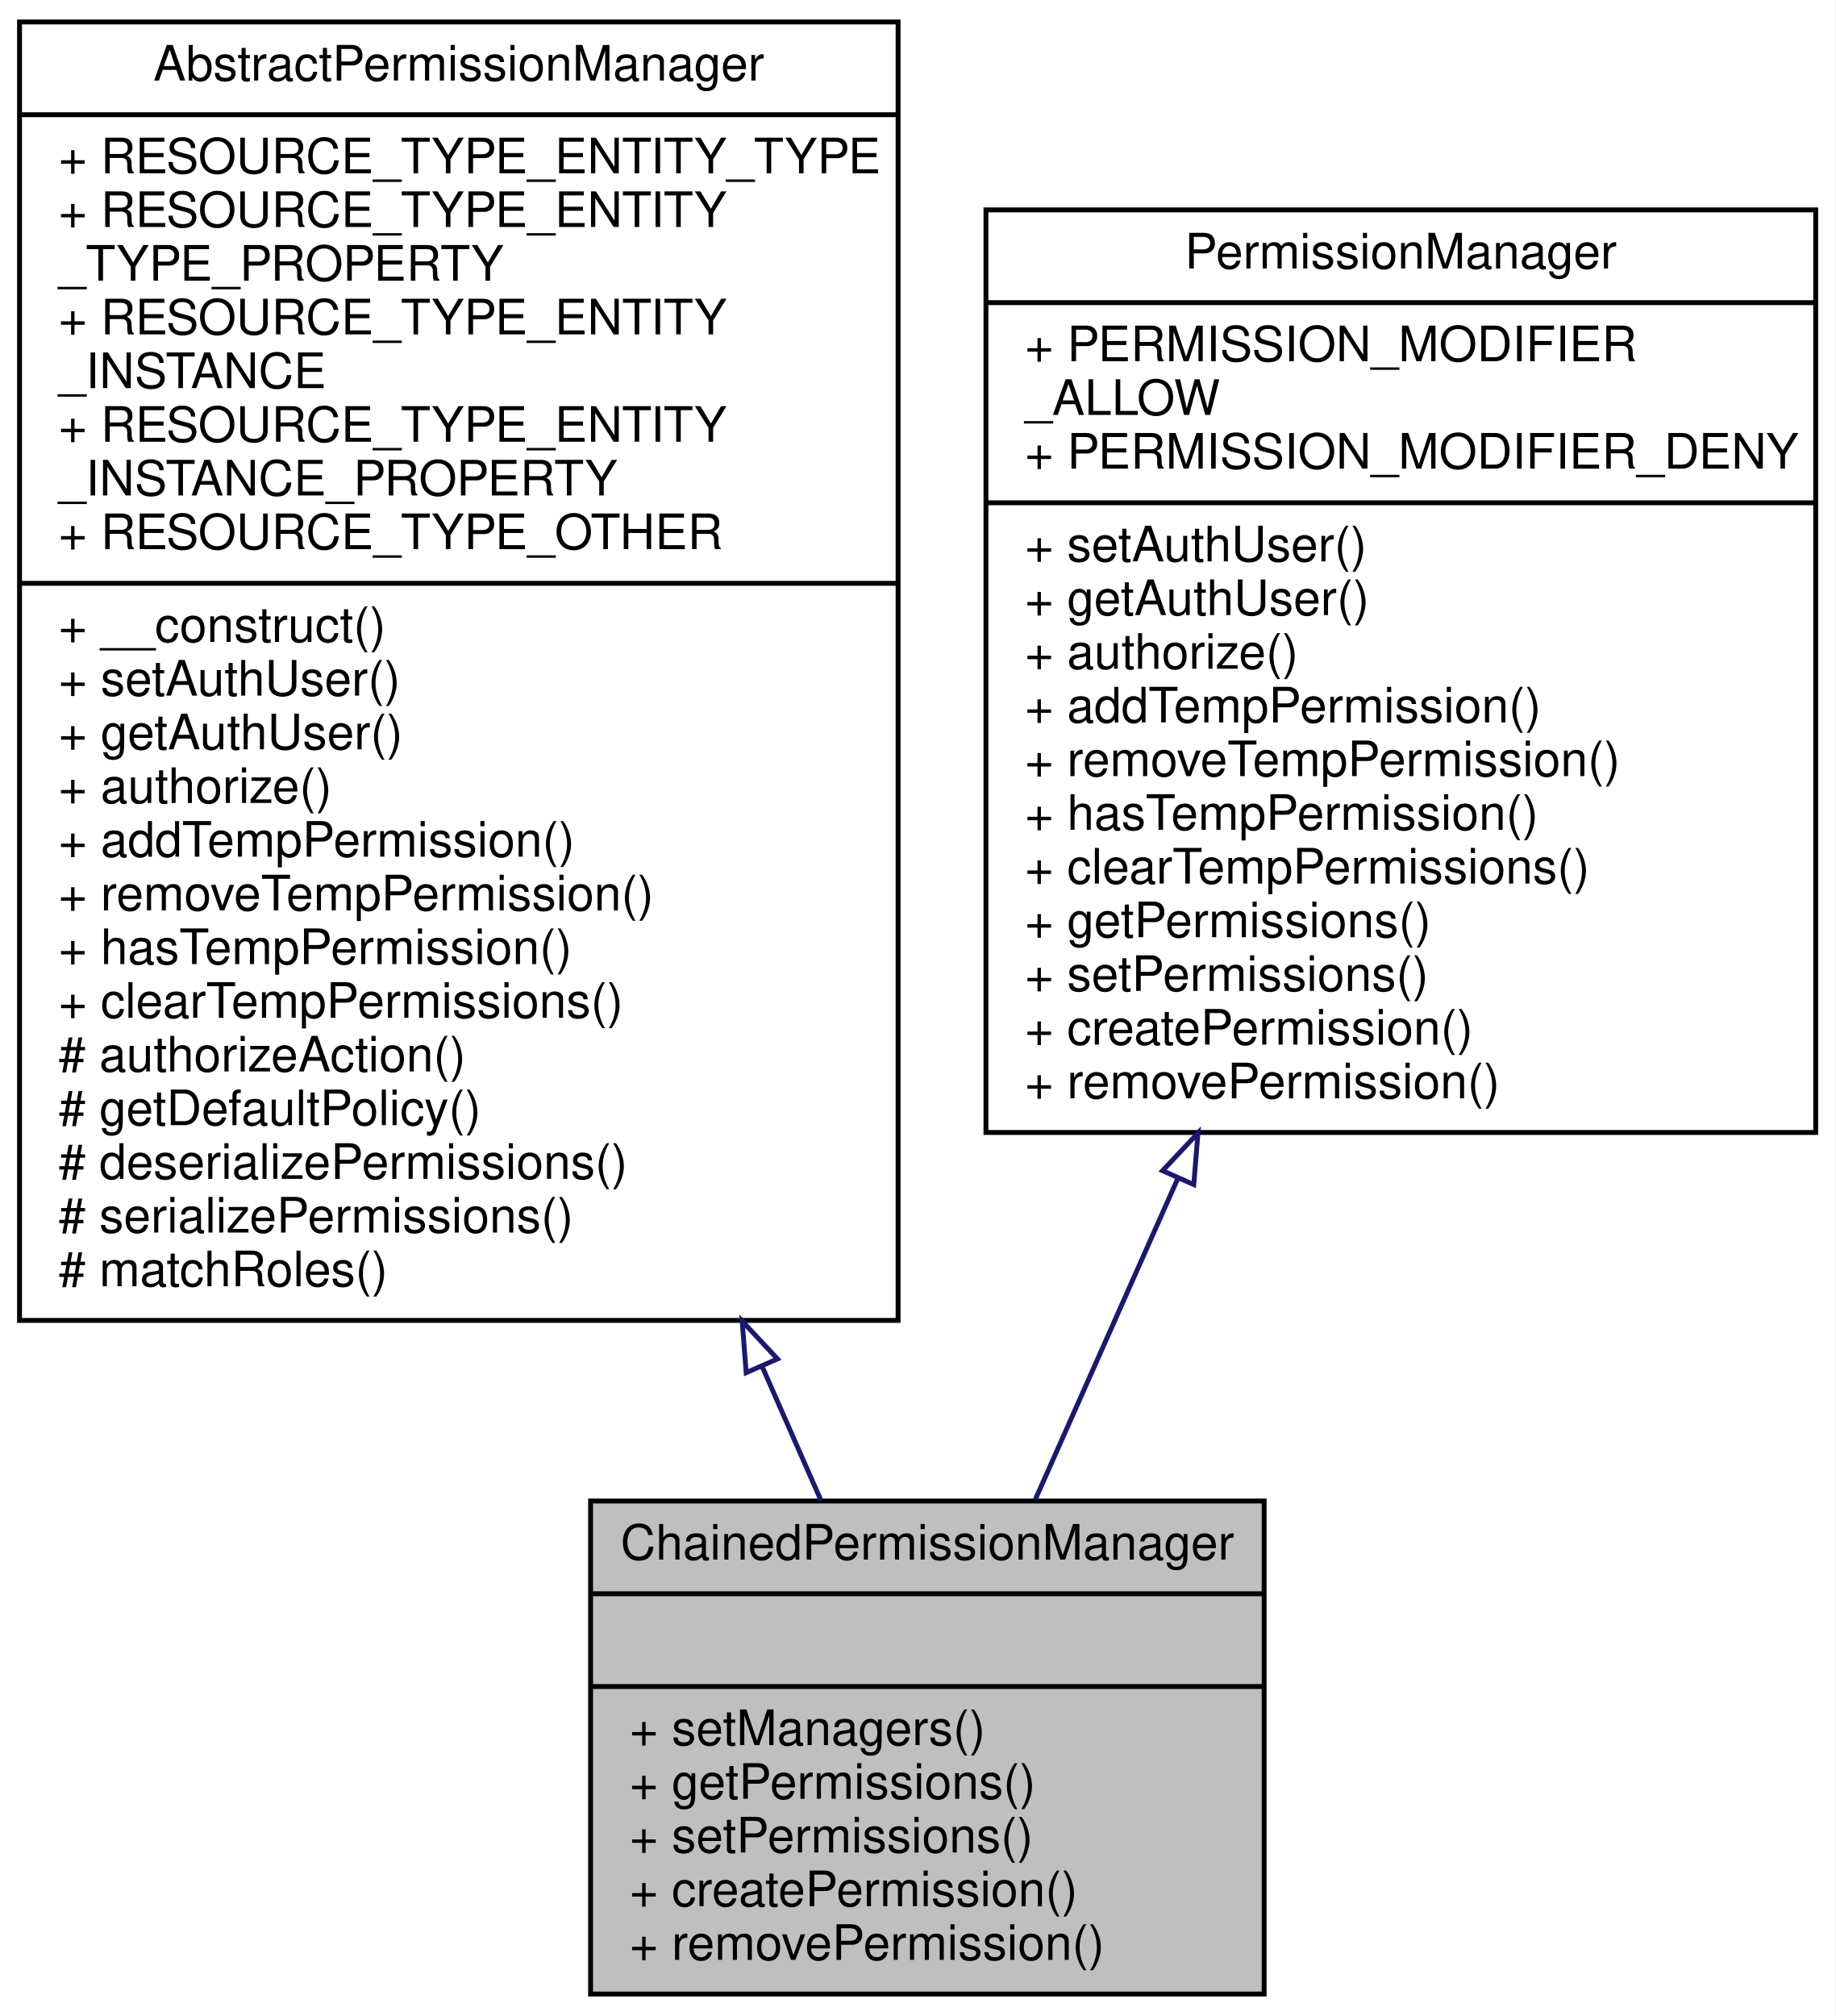
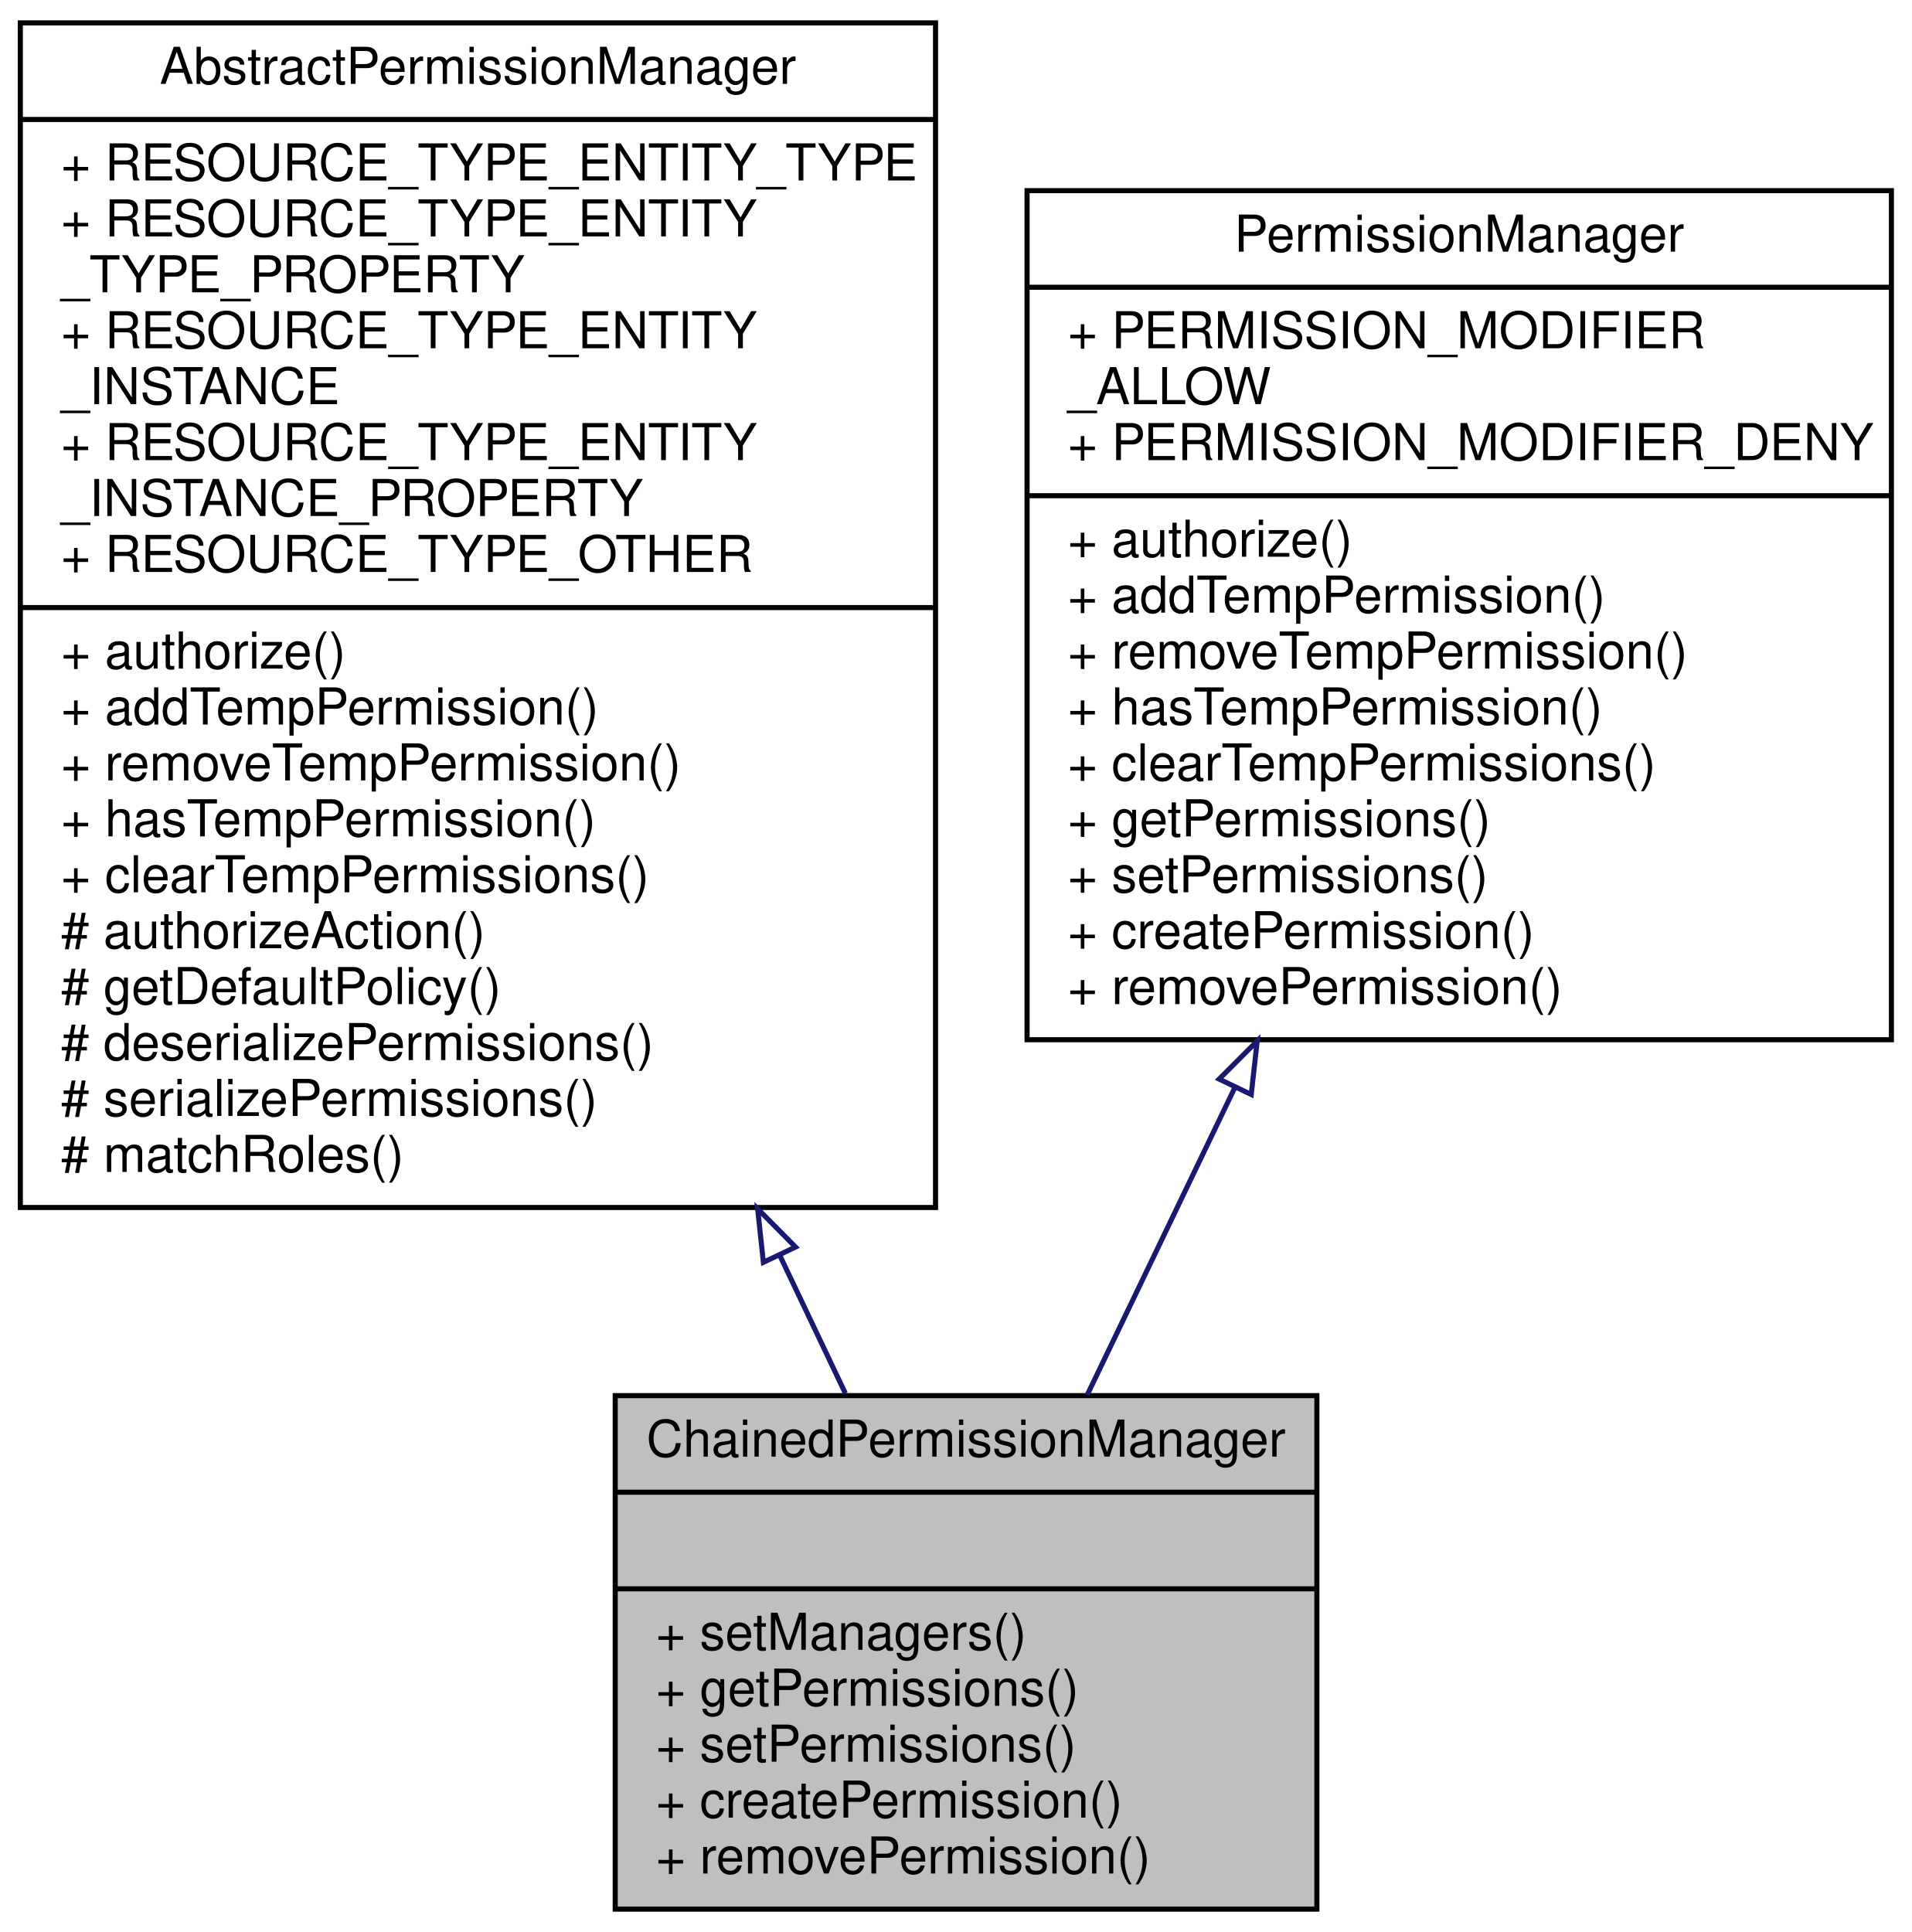
- <svg xmlns="http://www.w3.org/2000/svg" xmlns:xlink="http://www.w3.org/1999/xlink" width="376pt" height="413pt" viewBox="0.00 0.00 376.00 413.00">
-   <g id="graph0" class="graph" transform="scale(1 1) rotate(0) translate(4 409)">
-     <polygon fill="white" stroke="none" points="-4,4 -4,-409 372,-409 372,4 -4,4" />
+ <svg xmlns="http://www.w3.org/2000/svg" xmlns:xlink="http://www.w3.org/1999/xlink" width="376pt" height="380pt" viewBox="0.00 0.00 376.00 380.00">
+   <g id="graph0" class="graph" transform="scale(1 1) rotate(0) translate(4 376)">
+     <polygon fill="white" stroke="none" points="-4,4 -4,-376 372,-376 372,4 -4,4" />
    <g id="node1" class="node">
      <polygon fill="#bfbfbf" stroke="black" points="117,-0.5 117,-101.5 255,-101.5 255,-0.5 117,-0.5" />
      <text text-anchor="middle" x="186" y="-89.5" font-family="Helvetica,sans-Serif" font-size="10.00">ChainedPermissionManager</text>
      <polyline fill="none" stroke="black" points="117,-82.5 255,-82.5 " />
      <text text-anchor="middle" x="186" y="-70.5" font-family="Helvetica,sans-Serif" font-size="10.00"> </text>
      <polyline fill="none" stroke="black" points="117,-63.5 255,-63.5 " />
      <text text-anchor="start" x="125" y="-51.5" font-family="Helvetica,sans-Serif" font-size="10.00">+ setManagers()</text>
      <text text-anchor="start" x="125" y="-40.5" font-family="Helvetica,sans-Serif" font-size="10.00">+ getPermissions()</text>
      <text text-anchor="start" x="125" y="-29.5" font-family="Helvetica,sans-Serif" font-size="10.00">+ setPermissions()</text>
      <text text-anchor="start" x="125" y="-18.5" font-family="Helvetica,sans-Serif" font-size="10.00">+ createPermission()</text>
      <text text-anchor="start" x="125" y="-7.5" font-family="Helvetica,sans-Serif" font-size="10.00">+ removePermission()</text>
    </g>
    <g id="node2" class="node">
      <g id="a_node2">
        <a xlink:href="classwcmf_1_1lib_1_1security_1_1impl_1_1_abstract_permission_manager.html" target="_top" xlink:title="AbstractPermissionManager is the base class for concrete PermissionManager implementations. ">
-           <polygon fill="white" stroke="black" points="0,-138.5 0,-404.5 180,-404.5 180,-138.5 0,-138.5" />
-           <text text-anchor="middle" x="90" y="-392.5" font-family="Helvetica,sans-Serif" font-size="10.00">AbstractPermissionManager</text>
-           <polyline fill="none" stroke="black" points="0,-385.5 180,-385.5 " />
-           <text text-anchor="start" x="8" y="-373.5" font-family="Helvetica,sans-Serif" font-size="10.00">+ RESOURCE_TYPE_ENTITY_TYPE</text>
-           <text text-anchor="start" x="8" y="-362.5" font-family="Helvetica,sans-Serif" font-size="10.00">+ RESOURCE_TYPE_ENTITY</text>
-           <text text-anchor="start" x="8" y="-351.5" font-family="Helvetica,sans-Serif" font-size="10.00">_TYPE_PROPERTY</text>
-           <text text-anchor="start" x="8" y="-340.5" font-family="Helvetica,sans-Serif" font-size="10.00">+ RESOURCE_TYPE_ENTITY</text>
-           <text text-anchor="start" x="8" y="-329.5" font-family="Helvetica,sans-Serif" font-size="10.00">_INSTANCE</text>
-           <text text-anchor="start" x="8" y="-318.5" font-family="Helvetica,sans-Serif" font-size="10.00">+ RESOURCE_TYPE_ENTITY</text>
-           <text text-anchor="start" x="8" y="-307.5" font-family="Helvetica,sans-Serif" font-size="10.00">_INSTANCE_PROPERTY</text>
-           <text text-anchor="start" x="8" y="-296.5" font-family="Helvetica,sans-Serif" font-size="10.00">+ RESOURCE_TYPE_OTHER</text>
-           <polyline fill="none" stroke="black" points="0,-289.5 180,-289.5 " />
-           <text text-anchor="start" x="8" y="-277.5" font-family="Helvetica,sans-Serif" font-size="10.00">+ __construct()</text>
-           <text text-anchor="start" x="8" y="-266.5" font-family="Helvetica,sans-Serif" font-size="10.00">+ setAuthUser()</text>
-           <text text-anchor="start" x="8" y="-255.5" font-family="Helvetica,sans-Serif" font-size="10.00">+ getAuthUser()</text>
+           <polygon fill="white" stroke="black" points="0,-138.5 0,-371.5 180,-371.5 180,-138.5 0,-138.5" />
+           <text text-anchor="middle" x="90" y="-359.5" font-family="Helvetica,sans-Serif" font-size="10.00">AbstractPermissionManager</text>
+           <polyline fill="none" stroke="black" points="0,-352.5 180,-352.5 " />
+           <text text-anchor="start" x="8" y="-340.5" font-family="Helvetica,sans-Serif" font-size="10.00">+ RESOURCE_TYPE_ENTITY_TYPE</text>
+           <text text-anchor="start" x="8" y="-329.5" font-family="Helvetica,sans-Serif" font-size="10.00">+ RESOURCE_TYPE_ENTITY</text>
+           <text text-anchor="start" x="8" y="-318.5" font-family="Helvetica,sans-Serif" font-size="10.00">_TYPE_PROPERTY</text>
+           <text text-anchor="start" x="8" y="-307.5" font-family="Helvetica,sans-Serif" font-size="10.00">+ RESOURCE_TYPE_ENTITY</text>
+           <text text-anchor="start" x="8" y="-296.5" font-family="Helvetica,sans-Serif" font-size="10.00">_INSTANCE</text>
+           <text text-anchor="start" x="8" y="-285.5" font-family="Helvetica,sans-Serif" font-size="10.00">+ RESOURCE_TYPE_ENTITY</text>
+           <text text-anchor="start" x="8" y="-274.5" font-family="Helvetica,sans-Serif" font-size="10.00">_INSTANCE_PROPERTY</text>
+           <text text-anchor="start" x="8" y="-263.5" font-family="Helvetica,sans-Serif" font-size="10.00">+ RESOURCE_TYPE_OTHER</text>
+           <polyline fill="none" stroke="black" points="0,-256.5 180,-256.5 " />
          <text text-anchor="start" x="8" y="-244.5" font-family="Helvetica,sans-Serif" font-size="10.00">+ authorize()</text>
          <text text-anchor="start" x="8" y="-233.5" font-family="Helvetica,sans-Serif" font-size="10.00">+ addTempPermission()</text>
          <text text-anchor="start" x="8" y="-222.5" font-family="Helvetica,sans-Serif" font-size="10.00">+ removeTempPermission()</text>
          <text text-anchor="start" x="8" y="-211.5" font-family="Helvetica,sans-Serif" font-size="10.00">+ hasTempPermission()</text>
          <text text-anchor="start" x="8" y="-200.5" font-family="Helvetica,sans-Serif" font-size="10.00">+ clearTempPermissions()</text>
          <text text-anchor="start" x="8" y="-189.5" font-family="Helvetica,sans-Serif" font-size="10.00"># authorizeAction()</text>
          <text text-anchor="start" x="8" y="-178.5" font-family="Helvetica,sans-Serif" font-size="10.00"># getDefaultPolicy()</text>
          <text text-anchor="start" x="8" y="-167.5" font-family="Helvetica,sans-Serif" font-size="10.00"># deserializePermissions()</text>
          <text text-anchor="start" x="8" y="-156.5" font-family="Helvetica,sans-Serif" font-size="10.00"># serializePermissions()</text>
          <text text-anchor="start" x="8" y="-145.5" font-family="Helvetica,sans-Serif" font-size="10.00"># matchRoles()</text>
        </a>
      </g>
    </g>
    <g id="edge1" class="edge">
-       <path fill="none" stroke="midnightblue" d="M152.15,-129.044C156.372,-119.436 160.433,-110.192 164.186,-101.649" />
-       <polygon fill="none" stroke="midnightblue" points="148.876,-127.794 148.058,-138.357 155.285,-130.61 148.876,-127.794" />
+       <path fill="none" stroke="midnightblue" d="M149.36,-129.097C153.859,-119.631 158.216,-110.461 162.262,-101.949" />
+       <polygon fill="none" stroke="midnightblue" points="146.14,-127.718 145.009,-138.252 152.463,-130.723 146.14,-127.718" />
    </g>
    <g id="node3" class="node">
      <g id="a_node3">
        <a xlink:href="interfacewcmf_1_1lib_1_1security_1_1_permission_manager.html" target="_top" xlink:title="PermissionManager implementations are used to handle all authorization requests. ">
-           <polygon fill="white" stroke="black" points="198,-177 198,-366 368,-366 368,-177 198,-177" />
-           <text text-anchor="middle" x="283" y="-354" font-family="Helvetica,sans-Serif" font-size="10.00">PermissionManager</text>
-           <polyline fill="none" stroke="black" points="198,-347 368,-347 " />
-           <text text-anchor="start" x="206" y="-335" font-family="Helvetica,sans-Serif" font-size="10.00">+ PERMISSION_MODIFIER</text>
-           <text text-anchor="start" x="206" y="-324" font-family="Helvetica,sans-Serif" font-size="10.00">_ALLOW</text>
-           <text text-anchor="start" x="206" y="-313" font-family="Helvetica,sans-Serif" font-size="10.00">+ PERMISSION_MODIFIER_DENY</text>
-           <polyline fill="none" stroke="black" points="198,-306 368,-306 " />
-           <text text-anchor="start" x="206" y="-294" font-family="Helvetica,sans-Serif" font-size="10.00">+ setAuthUser()</text>
-           <text text-anchor="start" x="206" y="-283" font-family="Helvetica,sans-Serif" font-size="10.00">+ getAuthUser()</text>
-           <text text-anchor="start" x="206" y="-272" font-family="Helvetica,sans-Serif" font-size="10.00">+ authorize()</text>
-           <text text-anchor="start" x="206" y="-261" font-family="Helvetica,sans-Serif" font-size="10.00">+ addTempPermission()</text>
-           <text text-anchor="start" x="206" y="-250" font-family="Helvetica,sans-Serif" font-size="10.00">+ removeTempPermission()</text>
-           <text text-anchor="start" x="206" y="-239" font-family="Helvetica,sans-Serif" font-size="10.00">+ hasTempPermission()</text>
-           <text text-anchor="start" x="206" y="-228" font-family="Helvetica,sans-Serif" font-size="10.00">+ clearTempPermissions()</text>
-           <text text-anchor="start" x="206" y="-217" font-family="Helvetica,sans-Serif" font-size="10.00">+ getPermissions()</text>
-           <text text-anchor="start" x="206" y="-206" font-family="Helvetica,sans-Serif" font-size="10.00">+ setPermissions()</text>
-           <text text-anchor="start" x="206" y="-195" font-family="Helvetica,sans-Serif" font-size="10.00">+ createPermission()</text>
-           <text text-anchor="start" x="206" y="-184" font-family="Helvetica,sans-Serif" font-size="10.00">+ removePermission()</text>
+           <polygon fill="white" stroke="black" points="198,-171.5 198,-338.5 368,-338.5 368,-171.5 198,-171.5" />
+           <text text-anchor="middle" x="283" y="-326.5" font-family="Helvetica,sans-Serif" font-size="10.00">PermissionManager</text>
+           <polyline fill="none" stroke="black" points="198,-319.5 368,-319.5 " />
+           <text text-anchor="start" x="206" y="-307.5" font-family="Helvetica,sans-Serif" font-size="10.00">+ PERMISSION_MODIFIER</text>
+           <text text-anchor="start" x="206" y="-296.5" font-family="Helvetica,sans-Serif" font-size="10.00">_ALLOW</text>
+           <text text-anchor="start" x="206" y="-285.5" font-family="Helvetica,sans-Serif" font-size="10.00">+ PERMISSION_MODIFIER_DENY</text>
+           <polyline fill="none" stroke="black" points="198,-278.5 368,-278.5 " />
+           <text text-anchor="start" x="206" y="-266.5" font-family="Helvetica,sans-Serif" font-size="10.00">+ authorize()</text>
+           <text text-anchor="start" x="206" y="-255.5" font-family="Helvetica,sans-Serif" font-size="10.00">+ addTempPermission()</text>
+           <text text-anchor="start" x="206" y="-244.5" font-family="Helvetica,sans-Serif" font-size="10.00">+ removeTempPermission()</text>
+           <text text-anchor="start" x="206" y="-233.5" font-family="Helvetica,sans-Serif" font-size="10.00">+ hasTempPermission()</text>
+           <text text-anchor="start" x="206" y="-222.5" font-family="Helvetica,sans-Serif" font-size="10.00">+ clearTempPermissions()</text>
+           <text text-anchor="start" x="206" y="-211.5" font-family="Helvetica,sans-Serif" font-size="10.00">+ getPermissions()</text>
+           <text text-anchor="start" x="206" y="-200.5" font-family="Helvetica,sans-Serif" font-size="10.00">+ setPermissions()</text>
+           <text text-anchor="start" x="206" y="-189.5" font-family="Helvetica,sans-Serif" font-size="10.00">+ createPermission()</text>
+           <text text-anchor="start" x="206" y="-178.5" font-family="Helvetica,sans-Serif" font-size="10.00">+ removePermission()</text>
        </a>
      </g>
    </g>
    <g id="edge2" class="edge">
-       <path fill="none" stroke="midnightblue" d="M237.257,-167.46C227.1,-144.581 216.782,-121.338 208.091,-101.761" />
-       <polygon fill="none" stroke="midnightblue" points="234.185,-169.166 241.441,-176.885 240.583,-166.325 234.185,-169.166" />
+       <path fill="none" stroke="midnightblue" d="M238.848,-162.056C228.847,-141.228 218.598,-119.883 209.819,-101.602" />
+       <polygon fill="none" stroke="midnightblue" points="235.783,-163.757 243.267,-171.256 242.093,-160.726 235.783,-163.757" />
    </g>
  </g>
</svg>
